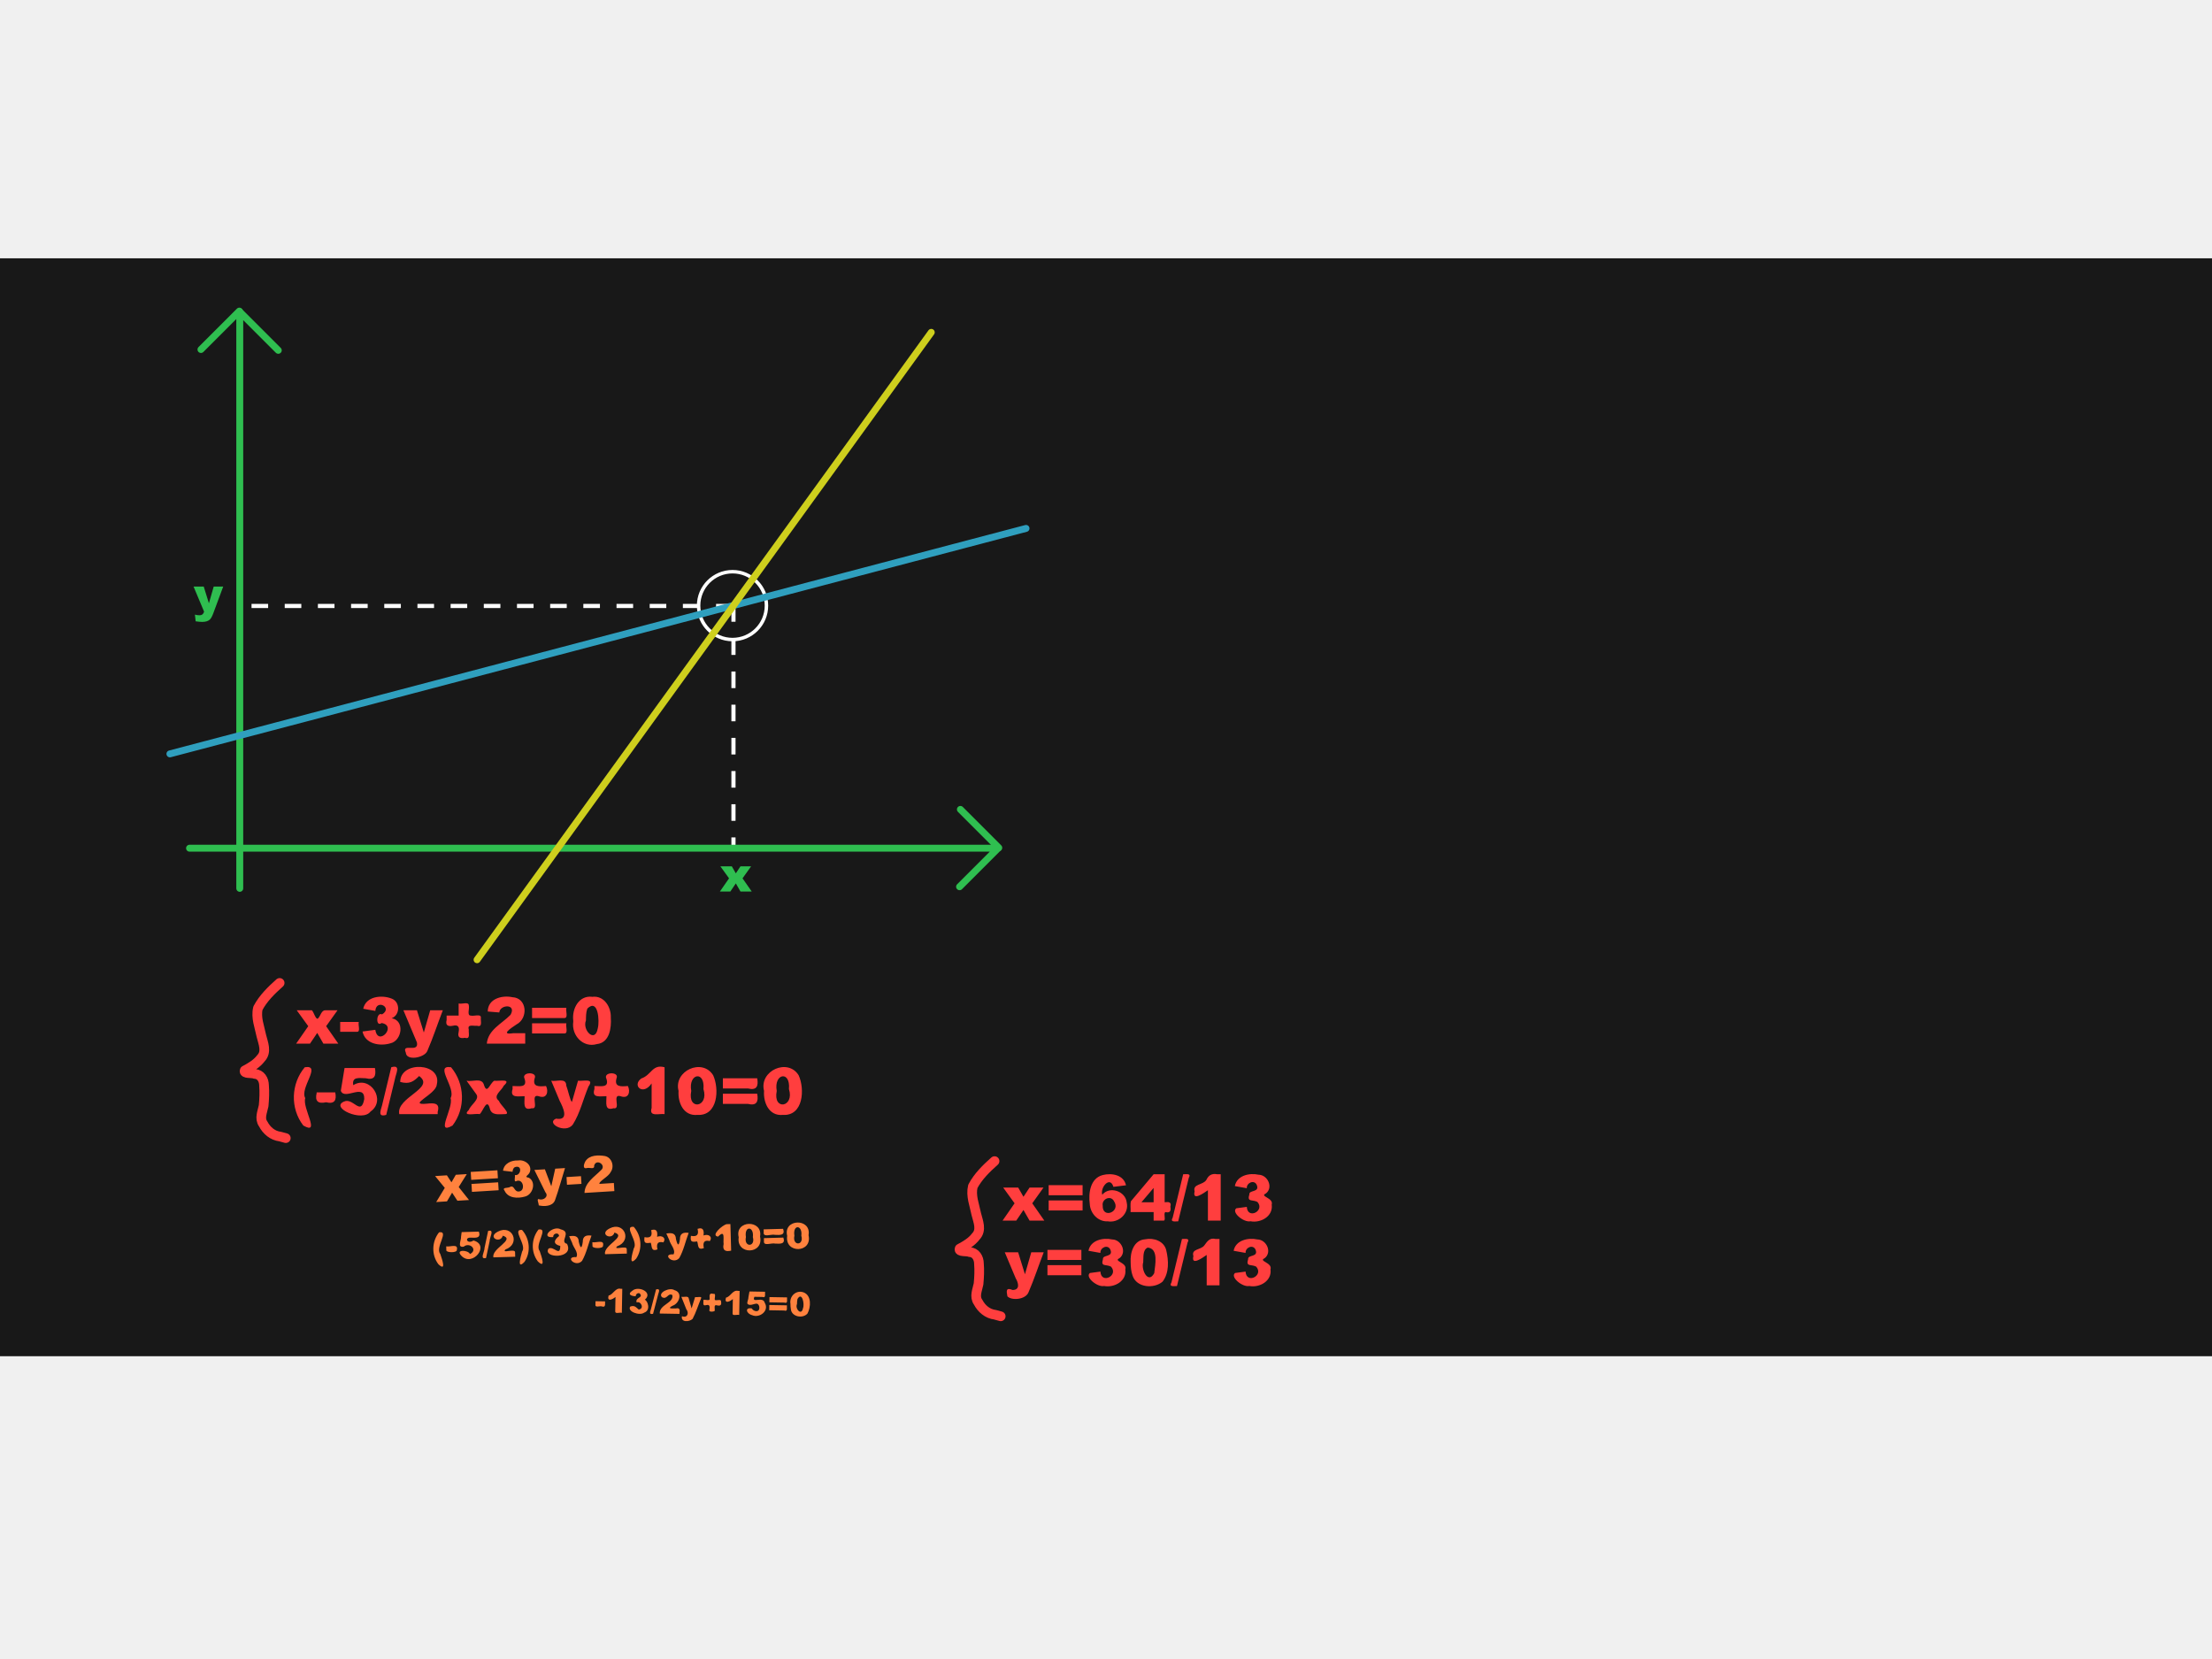
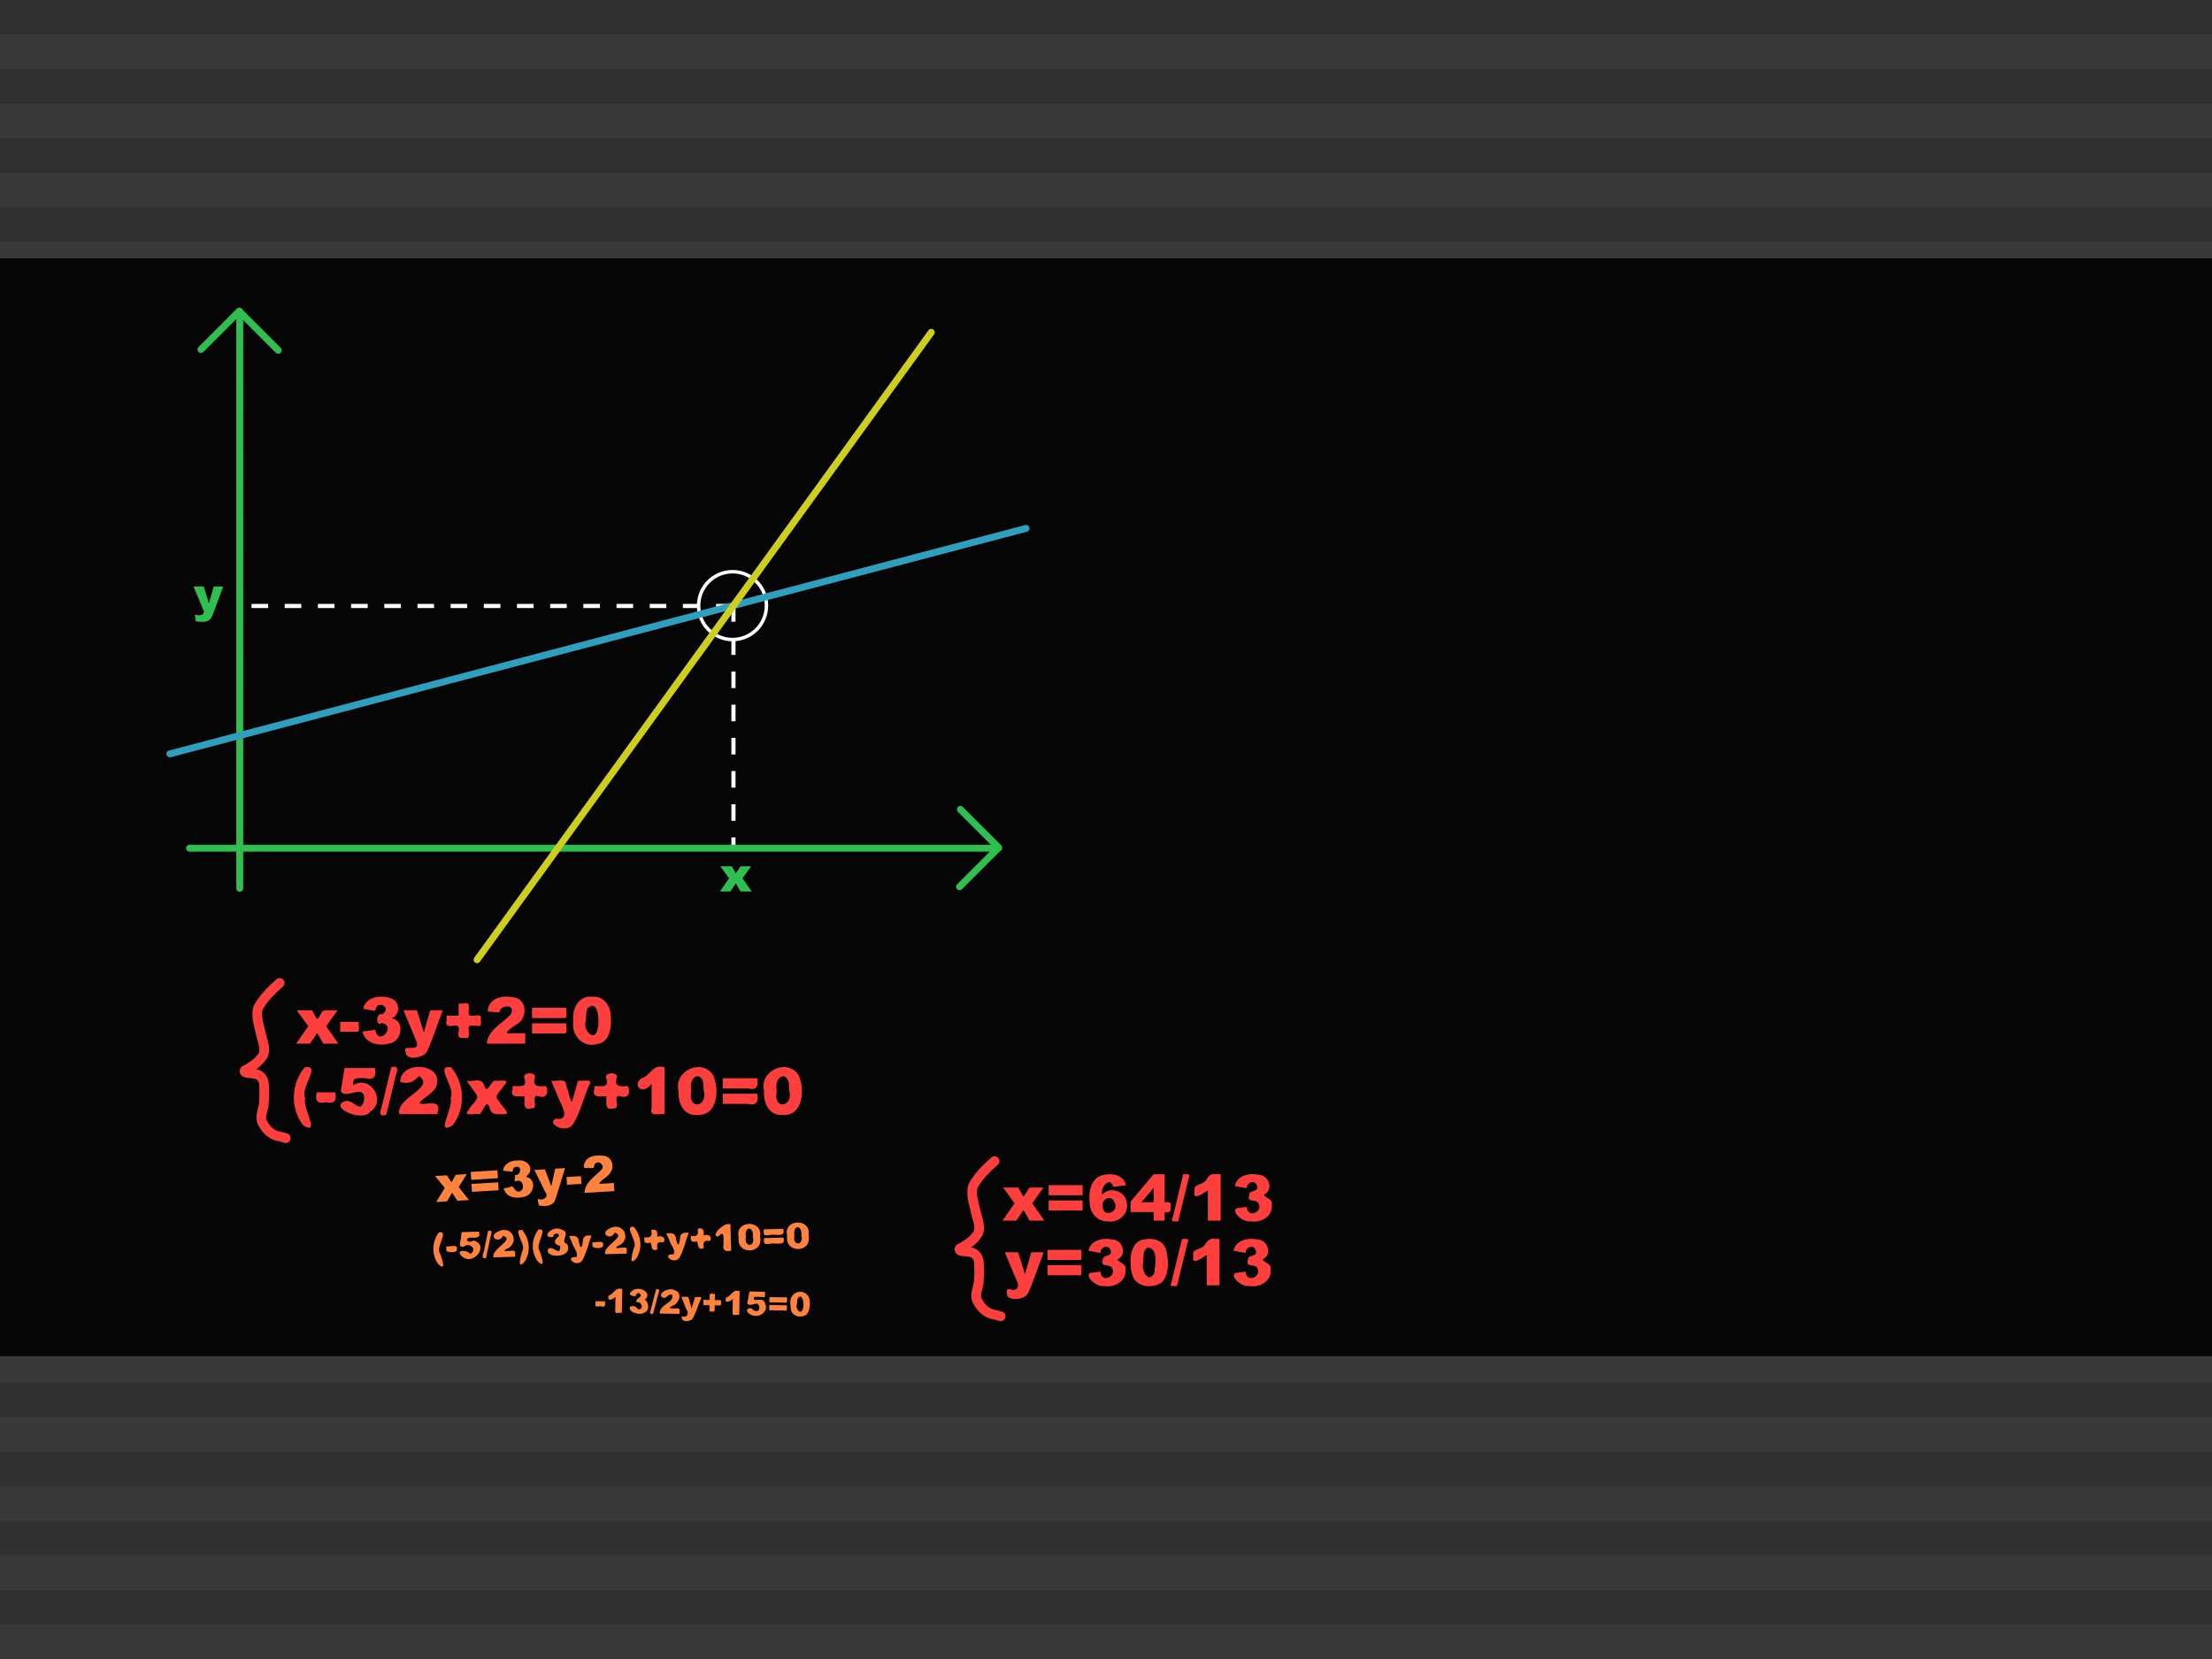
<svg xmlns="http://www.w3.org/2000/svg" version="1.0" width="100%" height="100%" viewBox="0 0 640 480" id="svg2">
  <defs id="defs4" />
+   <g style="opacity:0.8" id="splashbg">
+     <rect x="0" y="0" width="640" height="480" style="fill:black;fill-opacity:0.95;" />
+     <path d="M 0 0 L 0 10 L 640 10 L 640 0 L 0 0 z M 0 20 L 0 30 L 640 30 L 640 20 L 0 20 z M 0 40 L 0 50 L 640 50 L 640 40 L 0 40 z M 0 60 L 0 70 L 640 70 L 640 60 L 0 60 z M 0 80 L 0 90 L 640 90 L 640 80 L 0 80 z M 0 100 L 0 110 L 640 110 L 640 100 L 0 100 z M 0 120 L 0 130 L 640 130 L 640 120 L 0 120 z M 0 140 L 0 150 L 640 150 L 640 140 L 0 140 z M 0 160 L 0 170 L 640 170 L 640 160 L 0 160 z M 0 180 L 0 190 L 640 190 L 640 180 L 0 180 z M 0 200 L 0 210 L 640 210 L 640 200 L 0 200 z M 0 220 L 0 230 L 640 230 L 640 220 L 0 220 z M 0 240 L 0 250 L 640 250 L 640 240 L 0 240 z M 0 260 L 0 270 L 640 270 L 640 260 L 0 260 z M 0 280 L 0 290 L 640 290 L 640 280 L 0 280 z M 0 300 L 0 310 L 640 310 L 640 300 L 0 300 z M 0 320 L 0 330 L 640 330 L 640 320 L 0 320 z M 0 340 L 0 350 L 640 350 L 640 340 L 0 340 z M 0 360 L 0 370 L 640 370 L 640 360 L 0 360 z M 0 380 L 0 390 L 640 390 L 640 380 L 0 380 z M 0 400 L 0 410 L 640 410 L 640 400 L 0 400 z M 0 420 L 0 430 L 640 430 L 640 420 L 0 420 z M 0 440 L 0 450 L 640 450 L 640 440 L 0 440 z M 0 460 L 0 470 L 640 470 L 640 460 L 0 460 z " style="fill:black;" />
+   </g>
  <rect width="733.421" height="317.662" ry="15.38" x="-52.552" y="74.738" id="r2466" style="fill:#000000;fill-opacity:0.9;fill-rule:evenodd;stroke:none;marker:none;visibility:visible;display:inline;overflow:visible;enable-background:accumulate" />
  <path d="M 211.979,175.325 L 68.934,175.325" id="path3489" style="opacity:1;fill:none;fill-opacity:1;fill-rule:evenodd;stroke:#ffffff;stroke-width:1.2;stroke-linecap:butt;stroke-linejoin:miter;marker:none;marker-start:none;marker-mid:none;marker-end:none;stroke-miterlimit:4;stroke-dasharray:4.8, 4.8;stroke-dashoffset:0;stroke-opacity:1;visibility:visible;display:inline;overflow:visible;enable-background:accumulate" />
  <path d="M 69.369,257.029 L 69.369,90.214 L 80.517,101.362" id="path3473" style="opacity:1;fill:none;fill-opacity:1;fill-rule:evenodd;stroke:#2fbe50;stroke-width:2;stroke-linecap:round;stroke-linejoin:round;marker:none;marker-start:none;marker-mid:none;marker-end:none;stroke-miterlimit:4;stroke-dasharray:none;stroke-dashoffset:0;stroke-opacity:1;visibility:visible;display:inline;overflow:visible;enable-background:accumulate" />
  <path d="M 69.252,90.015 L 58.143,101.123" id="path3475" style="opacity:1;fill:none;fill-opacity:1;fill-rule:evenodd;stroke:#2fbe50;stroke-width:2;stroke-linecap:round;stroke-linejoin:miter;marker:none;marker-start:none;marker-mid:none;marker-end:none;stroke-miterlimit:4;stroke-dasharray:none;stroke-dashoffset:0;stroke-opacity:1;visibility:visible;display:inline;overflow:visible;enable-background:accumulate" />
  <path d="M 212.214,175.089 L 212.214,245.2" id="path3487" style="fill:none;fill-rule:evenodd;stroke:#ffffff;stroke-width:1.2;stroke-linecap:butt;stroke-linejoin:miter;stroke-miterlimit:4;stroke-dasharray:4.8, 4.8;stroke-dashoffset:0;stroke-opacity:1" />
  <path d="M 54.839,245.412 L 288.779,245.412 L 277.63,256.561" id="path3477" style="opacity:1;fill:none;fill-opacity:1;fill-rule:evenodd;stroke:#2fbe50;stroke-width:2;stroke-linecap:round;stroke-linejoin:round;marker:none;marker-start:none;marker-mid:none;marker-end:none;stroke-miterlimit:4;stroke-dasharray:none;stroke-dashoffset:0;stroke-opacity:1;visibility:visible;display:inline;overflow:visible;enable-background:accumulate" />
  <path d="M 288.978,245.295 L 277.869,234.187" id="path3479" style="opacity:1;fill:none;fill-opacity:1;fill-rule:evenodd;stroke:#2fbe50;stroke-width:2;stroke-linecap:round;stroke-linejoin:miter;marker:none;marker-start:none;marker-mid:none;marker-end:none;stroke-miterlimit:4;stroke-dasharray:none;stroke-dashoffset:0;stroke-opacity:1;visibility:visible;display:inline;overflow:visible;enable-background:accumulate" />
  <path d="M 221.76,175.226 A 9.815,9.815 0 1 1 202.129,175.226 A 9.815,9.815 0 1 1 221.76,175.226 z" id="path3485" style="opacity:1;fill:none;fill-opacity:1;fill-rule:evenodd;stroke:#ffffff;stroke-width:1;stroke-linecap:round;stroke-linejoin:miter;marker:none;marker-start:none;marker-mid:none;marker-end:none;stroke-miterlimit:4;stroke-dasharray:none;stroke-dashoffset:0;stroke-opacity:1;visibility:visible;display:inline;overflow:visible;enable-background:accumulate" />
  <path d="M 49.162,218.119 L 296.862,152.885" id="path3481" style="opacity:1;fill:none;fill-opacity:1;fill-rule:evenodd;stroke:#2f9fbe;stroke-width:2;stroke-linecap:round;stroke-linejoin:miter;marker:none;marker-start:none;marker-mid:none;marker-end:none;stroke-miterlimit:4;stroke-dasharray:none;stroke-dashoffset:0;stroke-opacity:1;visibility:visible;display:inline;overflow:visible;enable-background:accumulate" />
  <path d="M 138.031,277.68 L 269.445,96.16" id="path3483" style="opacity:1;fill:none;fill-opacity:1;fill-rule:evenodd;stroke:#cecf1d;stroke-width:2;stroke-linecap:round;stroke-linejoin:miter;marker:none;marker-start:none;marker-mid:none;marker-end:none;stroke-miterlimit:4;stroke-dasharray:none;stroke-dashoffset:0;stroke-opacity:1;visibility:visible;display:inline;overflow:visible;enable-background:accumulate" />
  <path d="M 208.429,250.66 L 211.739,250.66 L 212.897,252.688 L 214.241,250.66 L 217.318,250.66 L 214.837,254.128 L 217.496,257.938 L 214.241,257.938 L 212.897,255.594 L 211.314,257.938 L 208.292,257.938 L 210.938,254.128 L 208.429,250.66" id="text3491" style="font-size:14.035px;font-style:normal;font-variant:normal;font-weight:normal;font-stretch:normal;text-align:center;line-height:80%;writing-mode:lr-tb;text-anchor:middle;fill:#2fbe50;fill-opacity:1;stroke:none;stroke-width:1px;stroke-linecap:butt;stroke-linejoin:miter;stroke-opacity:1;font-family:Arial Black;-inkscape-font-specification:Arial Black" />
  <path d="M 55.997,169.703 L 58.943,169.703 L 60.444,174.548 L 61.835,169.703 L 64.583,169.703 L 61.698,177.481 C 61.369,178.368 61.034,178.966 60.691,179.277 C 60.207,179.715 59.469,179.935 58.477,179.935 C 58.075,179.935 57.454,179.88 56.613,179.77 L 56.394,177.824 C 56.796,177.952 57.244,178.016 57.737,178.016 C 58.066,178.016 58.331,177.94 58.532,177.79 C 58.738,177.639 58.911,177.369 59.053,176.981 L 55.997,169.703" id="text3495" style="font-size:14.035px;font-style:normal;font-variant:normal;font-weight:normal;font-stretch:normal;text-align:center;line-height:80%;writing-mode:lr-tb;text-anchor:middle;fill:#2fbe50;fill-opacity:1;stroke:none;stroke-width:1px;stroke-linecap:butt;stroke-linejoin:miter;stroke-opacity:1;font-family:Arial Black;-inkscape-font-specification:Arial Black" />
  <path d="M 85.859,292.309 C 87.323,292.309 88.787,292.309 90.251,292.309 C 90.838,292.931 91.373,295.109 91.993,294.691 C 92.748,293.979 92.971,292.275 94.127,292.309 C 95.303,292.309 96.478,292.309 97.654,292.309 C 96.556,293.843 95.459,295.376 94.362,296.91 C 95.538,298.596 96.714,300.281 97.89,301.966 C 96.45,301.966 95.011,301.966 93.571,301.966 C 92.977,300.93 92.382,299.893 91.788,298.856 C 91.088,299.893 90.388,300.93 89.688,301.966 C 88.351,301.966 87.014,301.966 85.677,301.966 C 86.847,300.281 88.017,298.596 89.188,296.91 C 88.078,295.376 86.969,293.843 85.859,292.309 z M 98.427,295.674 C 100.221,295.674 102.016,295.674 103.81,295.674 C 103.528,296.531 104.431,298.575 103.254,298.538 C 101.645,298.538 100.036,298.538 98.427,298.538 C 98.427,297.583 98.427,296.628 98.427,295.674 z M 108.593,292.491 C 107.426,292.282 106.259,292.072 105.092,291.863 C 105.86,288.221 110.502,287.765 113.386,288.955 C 115.832,289.934 115.764,293.687 113.322,294.619 C 117.207,295.232 116.31,301.159 112.923,301.871 C 109.915,302.779 105.614,302.06 104.892,298.447 C 106.126,298.283 107.36,298.12 108.593,297.956 C 109.365,302.958 115.021,296.738 110.403,295.992 C 108.638,297.34 108.811,292.651 110.542,293.493 C 113.765,291.534 108.852,288.914 108.593,292.491 z M 116.723,292.309 C 118.027,292.309 119.33,292.309 120.633,292.309 C 121.297,294.452 121.961,296.595 122.625,298.738 C 123.24,296.595 123.856,294.452 124.471,292.309 C 125.686,292.309 126.902,292.309 128.118,292.309 C 126.601,296.233 125.303,300.251 123.628,304.108 C 122.822,306.035 117.563,307.058 117.417,304.562 C 116.067,301.602 121.242,304.821 120.635,301.624 C 119.331,298.519 118.027,295.414 116.723,292.309 z M 129.218,293.837 C 130.379,293.837 131.54,293.837 132.701,293.837 C 132.701,292.67 132.701,291.503 132.701,290.336 C 133.592,290.609 135.636,289.729 135.638,290.892 C 135.911,291.786 135.033,293.831 136.194,293.837 C 137.089,294.109 139.133,293.232 139.139,294.393 C 139.001,295.422 139.711,297.3 138.026,296.783 C 136.997,296.921 135.121,296.212 135.638,297.896 C 135.502,298.921 136.206,300.786 134.525,300.266 C 133.084,300.543 132.316,300.145 132.701,298.597 C 132.982,297.154 132.574,296.402 131.032,296.783 C 129.589,297.064 128.837,296.656 129.218,295.114 C 129.218,294.688 129.218,294.262 129.218,293.837 z M 151.961,301.966 C 148.257,301.966 144.553,301.966 140.849,301.966 C 141.196,297.953 145.23,296.169 147.723,293.609 C 149.545,290.356 144.636,290.603 144.462,292.934 C 143.348,292.844 142.235,292.754 141.121,292.663 C 141.14,288.961 145.241,287.881 148.233,288.519 C 152.551,288.71 152.883,294.634 149.428,296.406 C 147.629,297.595 144.817,299.489 148.403,298.947 C 149.589,298.947 150.775,298.947 151.961,298.947 C 151.961,299.954 151.961,300.96 151.961,301.966 z M 153.944,291.59 C 157.254,291.59 160.564,291.59 163.874,291.59 C 163.602,292.489 164.477,294.535 163.317,294.546 C 160.193,294.546 157.068,294.546 153.944,294.546 C 153.944,293.561 153.944,292.576 153.944,291.59 z M 153.944,296.065 C 157.254,296.065 160.564,296.065 163.874,296.065 C 163.601,296.959 164.479,299.004 163.317,299.011 C 160.193,299.011 157.068,299.011 153.944,299.011 C 153.944,298.029 153.944,297.047 153.944,296.065 z M 165.856,295.246 C 165.452,291.871 167.489,287.902 171.394,288.408 C 174.794,287.994 176.841,291.375 176.727,294.399 C 176.934,297.384 176.38,301.695 172.684,302.089 C 168.672,303.246 165.297,299.545 165.86,295.628 L 165.856,295.246 z M 169.53,295.255 C 168.392,298.05 172.205,301.929 172.955,297.533 C 173.516,295.461 173.099,288.745 169.939,291.809 C 169.529,292.905 169.555,294.103 169.53,295.255 z" id="text3501" style="font-size:48px;font-style:normal;font-variant:normal;font-weight:normal;font-stretch:normal;text-align:center;line-height:80%;writing-mode:lr-tb;text-anchor:middle;fill:#ff3e3e;fill-opacity:1;stroke:none;stroke-width:1px;stroke-linecap:butt;stroke-linejoin:miter;stroke-opacity:1;font-family:Arial Black;-inkscape-font-specification:Arial Black" />
  <path d="M 88.177,308.789 C 93.21,307.971 86.623,314.822 88.322,317.719 C 87.364,320.495 92.916,328.616 87.752,325.65 C 83.933,320.687 84.157,313.567 88.177,308.789 z M 91.614,316.055 C 93.409,316.055 95.203,316.055 96.998,316.055 C 97.458,318.359 96.775,319.519 94.333,318.92 C 92.021,319.437 91.059,318.605 91.614,316.255 L 91.614,316.055 z M 99.689,309.017 C 102.62,309.017 105.552,309.017 108.483,309.017 C 108.908,311.315 108.319,312.599 105.819,311.972 C 104.042,311.967 101.762,311.373 102.208,313.973 C 107.101,310.921 111.883,318.384 107.212,321.599 C 104.828,324.797 95.41,320.464 99.506,318.732 C 102.152,317.402 104.435,323.12 105.391,317.983 C 105.49,313.253 99.688,318.493 98.612,315.598 C 98.971,313.404 99.33,311.21 99.689,309.017 z M 113.202,308.789 C 116.089,307.946 114.527,310.601 114.255,312.241 C 113.419,315.683 112.583,319.124 111.747,322.566 C 108.866,323.41 110.452,320.738 110.708,319.113 C 111.54,315.672 112.371,312.231 113.202,308.789 z M 126.634,322.348 C 122.93,322.348 119.225,322.348 115.521,322.348 C 114.539,317.471 126.113,314.851 121.269,311.326 C 119.667,312.939 118.481,313.766 115.794,313.045 C 115.803,306.808 128.01,307.424 126.363,313.863 C 126.092,316.693 117.611,319.873 123.514,319.329 C 125.582,319.09 127.395,319.106 126.634,321.697 C 126.634,321.914 126.634,322.131 126.634,322.348 z M 130.508,308.789 C 125.475,307.971 132.061,314.822 130.362,317.719 C 131.321,320.495 125.768,328.616 130.932,325.65 C 134.746,320.68 134.523,313.575 130.508,308.789 z M 134.991,312.69 C 136.628,313.073 139.253,311.753 139.97,313.719 C 140.908,316.922 141.695,313.446 142.998,312.69 C 144.51,312.867 148.142,311.952 145.752,314.135 C 145.122,315.591 142.455,317.035 144.34,318.506 C 144.716,319.671 147.989,322.346 146.134,322.348 C 144.301,322.345 142.155,322.883 141.672,320.55 C 140.847,317.723 139.782,321.441 138.819,322.348 C 137.554,322.052 133.501,323.215 135.653,321.132 C 136.204,319.614 138.89,318.075 137.799,316.572 C 136.863,315.278 135.927,313.984 134.991,312.69 z M 148.304,314.218 C 150.141,314.203 152.639,314.85 151.787,312.146 C 150.713,310.081 155.504,310.028 154.724,311.901 C 153.929,314.554 155.956,314.385 157.98,314.218 C 158.764,315.714 158.31,318.089 155.857,317.164 C 153.24,316.382 156.119,321.096 153.836,320.647 C 151.151,321.489 151.812,318.984 151.787,317.164 C 149.95,317.149 147.451,317.797 148.304,315.092 C 148.304,314.801 148.304,314.51 148.304,314.218 z M 159.489,312.69 C 161.035,313.031 163.825,311.683 163.837,314.104 C 164.381,315.485 164.94,318.403 165.473,318.835 C 166.061,316.787 166.649,314.739 167.237,312.69 C 168.778,312.876 172.045,311.86 170.266,314.356 C 168.724,318.02 167.851,322.033 165.718,325.394 C 163.563,328.162 157.846,324.958 160.862,323.657 C 164.8,324.335 162.92,320.411 161.94,318.527 C 161.123,316.581 160.306,314.636 159.489,312.69 z M 171.984,314.218 C 173.821,314.203 176.319,314.85 175.467,312.146 C 174.392,310.081 179.184,310.028 178.404,311.901 C 177.609,314.554 179.636,314.385 181.66,314.218 C 182.444,315.714 181.99,318.089 179.537,317.164 C 176.92,316.382 179.799,321.096 177.516,320.647 C 174.831,321.489 175.491,318.984 175.467,317.164 C 173.63,317.149 171.131,317.797 171.984,315.092 C 171.984,314.801 171.984,314.51 171.984,314.218 z M 192.281,308.789 C 192.281,313.309 192.281,317.828 192.281,322.348 C 190.651,322.137 187.699,323.248 188.534,320.572 C 188.534,318.202 188.534,315.833 188.534,313.463 C 186.043,317.169 182.767,314.07 185.535,312.043 C 188.546,311.026 188.709,307.823 192.281,308.789 z M 196.328,315.628 C 194.831,309.806 203.201,306.041 206.34,311.108 C 208.171,315.129 207.708,322.938 201.766,322.575 C 197.755,322.96 196.082,319.018 196.328,315.628 z M 200.002,315.637 C 198.818,321.453 205.195,320.396 203.532,315.1 C 204.031,309.644 199.083,310.548 200.002,315.637 z M 209.15,311.972 C 212.46,311.972 215.77,311.972 219.08,311.972 C 219.505,314.27 218.916,315.554 216.416,314.927 C 213.994,314.927 211.572,314.927 209.15,314.927 C 209.15,313.942 209.15,312.957 209.15,311.972 z M 209.15,316.446 C 212.46,316.446 215.77,316.446 219.08,316.446 C 219.509,318.745 218.91,320.016 216.416,319.392 C 213.994,319.392 211.572,319.392 209.15,319.392 C 209.15,318.41 209.15,317.428 209.15,316.446 z M 221.062,315.628 C 219.566,309.806 227.936,306.041 231.075,311.108 C 232.906,315.129 232.443,322.938 226.5,322.575 C 222.49,322.96 220.817,319.018 221.062,315.628 M 224.736,315.637 C 223.553,321.453 229.93,320.396 228.267,315.1 C 228.766,309.644 223.818,310.548 224.736,315.637" id="text3505" style="font-size:48px;font-style:normal;font-variant:normal;font-weight:normal;font-stretch:normal;text-align:center;line-height:80%;writing-mode:lr-tb;text-anchor:middle;fill:#ff3e3e;fill-opacity:1;stroke:none;stroke-width:1px;stroke-linecap:butt;stroke-linejoin:miter;stroke-opacity:1;font-family:Arial Black;-inkscape-font-specification:Arial Black" />
  <path d="M 80.911,284.391 C 78.513,286.525 76.134,288.84 74.628,291.701 C 73.974,294.408 75.103,297.114 75.629,299.742 C 76.147,301.84 77.277,304.328 75.502,306.175 C 74.294,307.773 72.541,308.796 70.807,309.718 C 70.367,310.77 72.963,310.337 73.68,310.714 C 75.446,310.791 76.382,312.408 76.393,314.016 C 76.556,315.978 76.465,317.966 76.28,319.92 C 75.948,321.623 74.991,323.584 76.146,325.184 C 77.145,327.104 78.871,328.575 81.062,328.844 C 81.602,329.003 82.144,329.152 82.689,329.292" id="path3513" style="opacity:1;fill:none;fill-opacity:1;fill-rule:evenodd;stroke:#ff3e3e;stroke-width:2.8;stroke-linecap:round;stroke-linejoin:round;marker:none;marker-start:none;marker-mid:none;marker-end:none;stroke-miterlimit:4;stroke-dasharray:none;stroke-dashoffset:0;stroke-opacity:1;visibility:visible;display:inline;overflow:visible;enable-background:accumulate" />
  <path d="M 125.884,340.268 C 127.022,340.198 128.161,340.128 129.3,340.058 C 129.741,340.731 130.182,341.405 130.623,342.078 C 131.043,341.352 131.462,340.626 131.881,339.9 C 132.94,339.835 133.998,339.77 135.057,339.705 C 134.277,340.95 133.496,342.195 132.716,343.441 C 133.711,344.695 134.707,345.95 135.702,347.205 C 134.582,347.273 133.462,347.342 132.342,347.411 C 131.831,346.633 131.319,345.855 130.808,345.077 C 130.312,345.917 129.817,346.756 129.322,347.596 C 128.283,347.66 127.243,347.724 126.203,347.788 C 127.033,346.421 127.862,345.054 128.692,343.688 C 127.756,342.548 126.82,341.408 125.884,340.268 z M 136.197,339.074 C 138.771,338.916 141.346,338.758 143.92,338.6 C 143.967,339.366 144.014,340.132 144.061,340.898 C 141.487,341.056 138.912,341.214 136.338,341.372 C 136.291,340.606 136.244,339.84 136.197,339.074 z M 136.41,342.554 C 138.985,342.396 141.559,342.238 144.134,342.08 C 144.18,342.843 144.227,343.607 144.274,344.371 C 141.7,344.529 139.125,344.687 136.551,344.845 C 136.504,344.081 136.457,343.317 136.41,342.554 z M 148.299,339.034 C 147.381,338.927 146.463,338.82 145.546,338.713 C 145.804,336.621 148.008,335.639 149.91,335.759 C 151.803,335.43 154.089,337.105 153.273,339.15 C 152.956,340.085 151.402,340.517 153.019,340.753 C 155.253,342.04 154.167,345.695 151.852,346.216 C 149.826,346.801 147.005,346.725 145.992,344.509 C 145.17,343.509 146.777,343.766 147.382,343.515 C 148.822,342.68 148.609,344.518 149.825,344.734 C 152.236,344.969 151.495,340.615 149.227,341.806 C 148.647,341.872 149.102,340.522 148.971,339.975 C 150.692,340.334 151.29,336.95 149.016,337.676 C 148.483,337.898 148.337,338.517 148.299,339.034 M 154.613,338.504 C 155.627,338.442 156.64,338.38 157.654,338.318 C 158.273,339.953 158.891,341.588 159.51,343.223 C 159.886,341.527 160.263,339.831 160.639,338.134 C 161.584,338.076 162.53,338.018 163.475,337.96 C 162.484,341.086 161.663,344.271 160.546,347.352 C 159.799,349.12 157.316,349.095 155.869,348.75 C 155.918,348.195 155.206,346.856 155.863,346.927 C 157.161,347.495 158.899,346.185 157.802,344.96 C 156.739,342.808 155.676,340.656 154.613,338.504 z M 163.911,340.56 C 165.307,340.475 166.703,340.389 168.098,340.303 C 168.144,341.046 168.19,341.789 168.235,342.531 C 166.84,342.617 165.444,342.703 164.048,342.788 C 164.003,342.046 163.957,341.303 163.911,340.56 z M 177.756,344.623 C 174.875,344.8 171.994,344.977 169.113,345.154 C 169.202,342.165 171.974,340.513 173.844,338.613 C 175.627,337.188 172.58,335.093 171.912,337.207 C 172.077,338.442 170.707,337.792 169.965,337.926 C 168.463,338.357 168.886,336.872 169.387,335.972 C 170.563,334.137 173.105,334.168 175.016,334.473 C 177.066,334.888 177.878,337.571 176.637,339.175 C 176.075,340.438 173.215,341.792 173.434,342.532 C 174.826,342.446 176.219,342.361 177.612,342.275 C 177.66,343.058 177.708,343.841 177.756,344.623 z" id="text3517" style="font-size:17.183px;font-style:normal;font-variant:normal;font-weight:normal;font-stretch:normal;text-align:center;line-height:80%;writing-mode:lr-tb;text-anchor:middle;opacity:1;fill:#ff823e;fill-opacity:1;fill-rule:nonzero;stroke:none;stroke-width:1px;stroke-linecap:butt;stroke-linejoin:miter;marker:none;marker-start:none;marker-mid:none;marker-end:none;stroke-miterlimit:4;stroke-dasharray:none;stroke-dashoffset:0;stroke-opacity:1;visibility:visible;display:inline;overflow:visible;enable-background:accumulate;font-family:Arial Black;-inkscape-font-specification:Arial Black" />
  <path d="M 172.297,376.484 C 173.218,376.5 174.138,376.516 175.059,376.533 C 175.04,377.31 175.293,378.369 174.156,377.987 C 173.604,377.779 172.21,378.383 172.277,377.578 C 172.284,377.213 172.29,376.848 172.297,376.484 z M 180.044,372.892 C 180.003,375.211 179.962,377.531 179.92,379.85 C 179.35,379.647 177.959,380.237 178.004,379.44 C 178.029,378.045 178.054,376.651 178.079,375.256 C 177.052,376.105 175.586,376.641 176.089,374.837 C 177.428,374.589 178.045,372.499 179.599,372.884 C 179.748,372.887 179.896,372.889 180.044,372.892 z M 183.927,375.057 C 182.703,374.986 181.319,374.553 183.018,373.402 C 184.767,371.939 189.056,373.922 186.566,376.056 C 187.413,376.332 188.359,379.114 186.382,379.788 C 185.008,380.796 181.413,379.429 182.347,378.037 C 183.631,377.569 183.983,378.225 184.806,378.896 C 186.579,378.639 185.36,376.285 184.217,376.847 C 183.647,375.325 186.353,375.546 185.065,374.209 C 184.482,373.968 183.93,374.468 183.927,375.057 L 183.927,375.057 z M 189.826,373.066 C 191.034,372.758 190.727,373.598 190.447,374.417 C 189.949,376.319 189.451,378.221 188.953,380.123 C 187.745,380.434 188.067,379.584 188.339,378.772 C 188.835,376.87 189.33,374.968 189.826,373.066 z M 196.594,380.147 C 194.693,380.113 192.792,380.079 190.891,380.046 C 190.72,377.418 195.083,377.019 194.516,374.677 C 193.173,373.998 193.066,376.13 191.521,375.314 C 190.256,374.005 193.76,372.343 195.164,373.29 C 197.601,373.957 196.555,377.137 194.627,377.775 C 192.801,378.718 194.533,378.571 195.533,378.578 C 196.6,378.316 196.778,378.911 196.599,379.851 C 196.598,379.95 196.596,380.048 196.594,380.147 z M 197.135,375.199 C 197.767,375.37 198.881,374.91 199.212,375.476 C 199.509,376.501 199.807,377.527 200.105,378.553 C 200.44,377.459 200.776,376.364 201.111,375.27 C 201.648,375.454 203.315,374.882 202.8,375.77 C 201.984,377.701 201.383,379.737 200.393,381.583 C 199.46,382.511 196.895,382.649 197.315,380.815 C 198.822,381.449 199.478,379.94 198.571,378.796 C 198.092,377.597 197.614,376.398 197.135,375.199 z M 203.533,376.098 C 204.11,375.918 205.514,376.597 205.329,375.628 C 205.236,374.752 205.275,374.012 206.355,374.351 C 207.331,374.149 206.648,375.548 206.828,376.114 C 207.275,376.408 208.712,375.748 208.618,376.564 C 208.825,377.548 208.451,377.929 207.47,377.68 C 206.379,377.33 206.915,378.666 206.772,379.297 C 206.593,379.49 204.927,379.768 205.27,378.928 C 205.398,378.055 205.378,377.325 204.291,377.624 C 203.154,377.972 203.582,376.808 203.533,376.106 L 203.533,376.098 z M 213.999,373.498 C 213.957,375.817 213.916,378.136 213.874,380.455 C 213.304,380.253 211.913,380.842 211.958,380.045 C 211.983,378.651 212.008,377.256 212.033,375.862 C 211.006,376.711 209.54,377.247 210.043,375.442 C 211.383,375.195 211.999,373.105 213.553,373.49 C 213.702,373.492 213.85,373.495 213.999,373.498 z M 216.843,373.665 C 218.347,373.692 219.851,373.719 221.356,373.745 C 221.263,374.419 221.693,375.636 220.577,375.249 C 219.809,375.235 219.04,375.221 218.272,375.208 C 217.364,377.293 220.742,374.903 221.266,376.941 C 222.654,379.244 219.777,381.482 217.589,380.512 C 215.826,380.021 215.485,378.174 217.526,378.57 C 217.988,379.511 219.96,379.919 219.676,378.033 C 219.187,376.17 217.637,378.098 216.43,377.373 C 215.867,377.124 216.596,375.963 216.535,375.359 C 216.637,374.794 216.74,374.23 216.843,373.665 z M 222.626,375.285 C 224.325,375.315 226.023,375.346 227.722,375.376 C 227.629,376.05 228.059,377.266 226.943,376.879 C 225.495,376.854 224.047,376.828 222.599,376.802 C 222.608,376.296 222.617,375.791 222.626,375.285 z M 222.585,377.581 C 224.284,377.611 225.982,377.642 227.681,377.672 C 227.589,378.345 228.018,379.558 226.902,379.171 C 225.454,379.145 224.006,379.119 222.558,379.093 C 222.567,378.589 222.576,378.085 222.585,377.581 z M 228.706,377.27 C 228.311,375.057 230.34,373.14 232.505,373.925 C 234.851,374.814 234.631,378.223 233.618,380.061 C 232.257,381.606 228.99,381.002 228.815,378.724 C 228.726,378.245 228.697,377.757 228.706,377.27 M 230.591,377.309 C 229.952,378.734 231.932,380.783 232.328,378.509 C 232.846,377.39 232.083,373.582 230.735,375.831 C 230.622,376.315 230.603,376.814 230.591,377.308" id="text3523" style="font-size:7.804px;font-style:normal;font-variant:normal;font-weight:normal;font-stretch:normal;text-align:center;line-height:80%;writing-mode:lr-tb;text-anchor:middle;opacity:1;fill:#ff823e;fill-opacity:1;fill-rule:nonzero;stroke:none;stroke-width:1px;stroke-linecap:butt;stroke-linejoin:miter;marker:none;marker-start:none;marker-mid:none;marker-end:none;stroke-miterlimit:4;stroke-dasharray:none;stroke-dashoffset:0;stroke-opacity:1;visibility:visible;display:inline;overflow:visible;enable-background:accumulate;font-family:Arial Black;-inkscape-font-specification:Arial Black" />
  <path d="M 290.716,362.33 C 292.004,362.33 293.293,362.33 294.581,362.33 C 295.238,364.449 295.894,366.568 296.55,368.686 C 297.158,366.568 297.767,364.449 298.375,362.33 C 299.577,362.33 300.778,362.33 301.98,362.33 C 300.481,366.21 299.197,370.182 297.541,373.995 C 296.582,376.081 292.648,376.326 291.472,375.067 C 291.19,373.572 290.966,372.398 292.999,373.235 C 295.254,373.192 294.615,371.076 293.871,369.843 C 292.819,367.339 291.767,364.834 290.716,362.33 z M 303.059,361.62 C 306.331,361.62 309.604,361.62 312.876,361.62 C 312.876,362.594 312.876,363.568 312.876,364.542 C 309.604,364.542 306.331,364.542 303.059,364.542 C 303.059,363.568 303.059,362.594 303.059,361.62 z M 303.059,366.043 C 306.331,366.043 309.604,366.043 312.876,366.043 C 312.876,367.014 312.876,367.985 312.876,368.956 C 309.604,368.956 306.331,368.956 303.059,368.956 C 303.059,367.985 303.059,367.014 303.059,366.043 z M 318.387,362.51 C 317.233,362.303 316.079,362.097 314.926,361.89 C 315.52,358.801 319.144,358.028 321.793,358.609 C 324.45,358.647 326.142,362.314 323.886,364.05 C 321.97,364.89 326.203,365.303 325.592,367.255 C 326.049,370.641 322.415,372.644 319.45,372.076 C 317.499,372.496 313.823,369.476 315.353,368.316 C 316.364,368.181 317.376,368.047 318.387,367.913 C 318.576,371.646 323.756,369.077 321.452,366.475 C 319.929,365.707 318.409,366.617 319.125,364.3 C 318.963,362.949 322.234,363.825 321.246,361.528 C 320.501,359.947 318.265,360.963 318.387,362.51 M 327.134,365.234 C 326.952,362.445 327.992,358.8 331.313,358.567 C 333.771,358.05 336.807,359.061 337.433,361.74 C 338.137,364.71 338.322,368.295 336.36,370.829 C 333.871,372.947 328.917,372.587 327.716,369.156 C 327.261,367.904 327.141,366.557 327.134,365.234 M 330.766,365.243 C 330.079,367.263 332.174,371.68 333.957,368.37 C 334.195,366.071 335.307,361.22 332.061,360.968 C 330.518,361.661 330.901,363.883 330.766,365.243 L 330.766,365.243 z M 341.977,358.474 C 342.953,358.485 344.381,358.142 343.586,359.546 C 342.57,363.728 341.554,367.911 340.538,372.093 C 339.562,372.086 338.153,372.42 338.945,371.021 C 339.956,366.838 340.966,362.656 341.977,358.474 z M 352.837,358.474 C 352.837,362.942 352.837,367.41 352.837,371.878 C 351.602,371.878 350.367,371.878 349.133,371.878 C 349.133,368.95 349.133,366.022 349.133,363.094 C 347.939,363.902 344.578,366.361 345.285,363.433 C 344.612,361.278 347.445,361.682 348.44,360.342 C 349.342,359.106 350.015,358.046 351.699,358.474 C 352.078,358.474 352.457,358.474 352.837,358.474 z M 360.388,362.51 C 359.234,362.303 358.081,362.097 356.927,361.89 C 357.521,358.801 361.145,358.028 363.794,358.609 C 366.452,358.647 368.143,362.314 365.888,364.05 C 363.971,364.89 368.204,365.303 367.593,367.255 C 368.051,370.641 364.417,372.644 361.451,372.076 C 359.5,372.496 355.824,369.476 357.354,368.316 C 358.366,368.181 359.377,368.047 360.388,367.913 C 360.577,371.646 365.757,369.077 363.454,366.475 C 361.93,365.707 360.41,366.617 361.127,364.3 C 360.964,362.949 364.235,363.825 363.247,361.528 C 362.502,359.947 360.266,360.963 360.388,362.51" id="text3529" style="font-size:24.605px;font-style:normal;font-variant:normal;font-weight:normal;font-stretch:normal;text-align:center;line-height:80%;writing-mode:lr-tb;text-anchor:middle;opacity:1;fill:#ff3e3e;fill-opacity:1;fill-rule:nonzero;stroke:none;stroke-width:1px;stroke-linecap:butt;stroke-linejoin:miter;marker:none;marker-start:none;marker-mid:none;marker-end:none;stroke-miterlimit:4;stroke-dasharray:none;stroke-dashoffset:0;stroke-opacity:1;visibility:visible;display:inline;overflow:visible;enable-background:accumulate;font-family:Arial Black;-inkscape-font-specification:Arial Black" />
  <path d="M 290.258,343.606 C 291.706,343.606 293.153,343.606 294.601,343.606 C 295.107,344.493 295.613,345.38 296.12,346.267 C 296.707,345.38 297.295,344.493 297.882,343.606 C 299.227,343.606 300.573,343.606 301.918,343.606 C 300.834,345.122 299.749,346.638 298.664,348.155 C 299.827,349.821 300.99,351.487 302.152,353.153 C 300.729,353.153 299.305,353.153 297.882,353.153 C 297.295,352.128 296.707,351.103 296.12,350.079 C 295.428,351.103 294.735,352.128 294.043,353.153 C 292.722,353.153 291.4,353.153 290.079,353.153 C 291.235,351.487 292.392,349.821 293.549,348.155 C 292.452,346.638 291.355,345.122 290.258,343.606 z M 303.411,342.896 C 306.683,342.896 309.956,342.896 313.228,342.896 C 313.228,343.869 313.228,344.843 313.228,345.817 C 309.956,345.817 306.683,345.817 303.411,345.817 C 303.411,344.843 303.411,343.869 303.411,342.896 z M 303.411,347.319 C 306.683,347.319 309.956,347.319 313.228,347.319 C 313.228,348.29 313.228,349.26 313.228,350.231 C 309.956,350.231 306.683,350.231 303.411,350.231 C 303.411,349.26 303.411,348.29 303.411,347.319 z M 325.787,342.941 C 324.573,343.09 323.36,343.24 322.146,343.39 C 321.167,340.136 318.259,343.565 318.919,345.664 C 321.052,343.091 325.641,344.615 325.989,347.887 C 326.76,351.102 323.647,353.914 320.522,353.367 C 317.69,353.537 315.427,351.056 315.306,348.329 C 314.882,345.219 315.437,340.915 319.037,339.983 C 321.611,339.315 325.115,339.888 325.787,342.941 M 319.044,348.811 C 318.891,352.746 324.38,350.643 322.312,347.536 C 321.371,345.701 318.725,346.92 319.044,348.811 z M 333.779,350.69 C 331.556,350.69 329.332,350.69 327.108,350.69 C 327.183,349.661 326.963,348.524 327.21,347.557 C 329.4,344.955 331.589,342.352 333.779,339.749 C 334.843,339.749 335.907,339.749 336.971,339.749 C 336.971,342.449 336.971,345.149 336.971,347.849 C 338.075,347.718 339.03,347.736 338.625,349.114 C 338.853,350.342 338.535,351.024 337.201,350.69 C 336.558,350.997 337.337,352.727 336.812,353.153 C 335.801,353.153 334.79,353.153 333.779,353.153 C 333.779,352.332 333.779,351.511 333.779,350.69 z M 333.779,347.849 C 333.779,346.468 333.779,345.086 333.779,343.705 C 332.604,345.086 331.43,346.468 330.255,347.849 C 331.43,347.849 332.604,347.849 333.779,347.849 z M 342.329,339.749 C 343.308,339.759 344.734,339.418 343.937,340.825 C 342.922,345.006 341.906,349.188 340.89,353.369 C 339.911,353.363 338.504,353.695 339.298,352.293 C 340.308,348.112 341.318,343.93 342.329,339.749 z M 353.189,339.749 C 353.189,344.217 353.189,348.685 353.189,353.153 C 351.954,353.153 350.719,353.153 349.485,353.153 C 349.485,350.225 349.485,347.298 349.485,344.37 C 348.288,345.181 344.928,347.636 345.637,344.703 C 345.013,342.482 348.073,342.924 349.029,341.388 C 349.715,339.962 350.672,339.472 352.215,339.749 C 352.539,339.749 352.864,339.749 353.189,339.749 z M 360.74,343.786 C 359.586,343.579 358.433,343.372 357.279,343.165 C 357.873,340.077 361.497,339.303 364.146,339.884 C 366.804,339.923 368.495,343.59 366.24,345.325 C 364.323,346.165 368.556,346.579 367.945,348.531 C 368.403,351.916 364.769,353.92 361.803,353.352 C 359.852,353.772 356.172,350.748 357.708,349.591 C 358.719,349.457 359.73,349.323 360.74,349.189 C 360.929,352.922 366.109,350.352 363.806,347.75 C 362.277,346.986 360.763,347.889 361.479,345.57 C 361.321,344.224 364.589,345.099 363.599,342.803 C 362.854,341.222 360.618,342.239 360.74,343.786" id="text3533" style="font-size:24.605px;font-style:normal;font-variant:normal;font-weight:normal;font-stretch:normal;text-align:center;line-height:80%;writing-mode:lr-tb;text-anchor:middle;opacity:1;fill:#ff3e3e;fill-opacity:1;fill-rule:nonzero;stroke:none;stroke-width:1px;stroke-linecap:butt;stroke-linejoin:miter;marker:none;marker-start:none;marker-mid:none;marker-end:none;stroke-miterlimit:4;stroke-dasharray:none;stroke-dashoffset:0;stroke-opacity:1;visibility:visible;display:inline;overflow:visible;enable-background:accumulate;font-family:Arial Black;-inkscape-font-specification:Arial Black" />
  <path d="M 127.038,356.541 C 130.109,356.061 125.824,360.922 127.374,362.787 C 127.909,364.332 129.228,368.058 126.836,365.774 C 124.779,363.067 124.939,359.178 127.038,356.541 z M 129.104,360.606 C 130.222,360.846 132.627,359.723 132.188,361.61 C 132.294,362.543 129.232,362.445 129.138,361.795 C 129.127,361.398 129.115,361.002 129.104,360.606 z M 133.571,356.485 C 135.233,356.438 136.896,356.391 138.558,356.344 C 139.208,358.281 137.674,358.153 136.206,358.088 C 134.25,357.995 135.193,360.125 136.983,358.914 C 141.935,360.241 136.66,366.723 133.479,363.319 C 131.634,361.415 135.483,361.621 135.975,362.833 C 138.384,361.629 135.866,359.27 134.167,360.7 C 132.198,361.051 133.486,358.869 133.4,357.757 C 133.457,357.333 133.514,356.909 133.571,356.485 z M 141.231,356.14 C 143.191,355.614 141.62,358.029 141.667,359.097 C 141.32,360.723 140.973,362.35 140.627,363.976 C 138.677,364.497 140.25,362.079 140.197,361.018 C 140.542,359.392 140.886,357.766 141.231,356.14 z M 149.065,363.614 C 146.965,363.673 144.864,363.733 142.763,363.792 C 142.129,361.224 149.2,358.679 145.482,357.523 C 144.772,359.949 140.817,357.96 144.09,356.327 C 148.281,354.173 150.734,359.909 146.224,361.521 C 145.025,362.803 149.08,361.094 149.029,362.338 C 149.041,362.763 149.053,363.188 149.065,363.614 z M 151.045,355.862 C 147.953,355.557 152.505,360.168 151.063,362.118 C 150.615,363.69 149.51,367.485 151.769,365.069 C 153.666,362.246 153.288,358.382 151.045,355.862 z M 155.816,355.728 C 158.886,355.248 154.601,360.109 156.151,361.974 C 156.687,363.519 158.005,367.245 155.613,364.961 C 153.556,362.254 153.716,358.365 155.816,355.728 z M 160.069,357.925 C 156.097,358.285 159.983,354.385 162.241,355.684 C 165.607,356.467 161.697,359.301 164.062,359.887 C 166.267,364.344 156.89,364.101 158.711,361.258 C 160.253,360.396 162.084,363.796 162.106,360.492 C 159.952,359.961 160.225,358.821 161.753,357.624 C 161.704,356.416 159.911,356.834 160.069,357.925 z M 164.676,357.691 C 166.134,357.458 167.404,357.492 167.457,359.281 C 167.918,361.234 168.312,361.468 168.615,359.341 C 168.586,357.64 169.623,357.275 171.138,357.509 C 170.204,359.925 169.692,362.545 168.413,364.796 C 166.549,366.873 163.213,363.456 166.756,363.723 C 167.482,362.392 165.847,360.921 165.509,359.527 C 165.231,358.915 164.954,358.303 164.676,357.691 z M 171.393,359.411 C 172.511,359.651 174.917,358.528 174.477,360.416 C 174.584,361.348 171.522,361.25 171.427,360.6 C 171.416,360.203 171.405,359.807 171.393,359.411 z M 181.37,362.701 C 179.27,362.76 177.169,362.82 175.068,362.879 C 174.434,360.311 181.505,357.766 177.787,356.61 C 177.077,359.036 173.122,357.047 176.395,355.414 C 180.585,353.26 183.039,358.996 178.529,360.608 C 177.33,361.89 181.385,360.181 181.334,361.425 C 181.346,361.85 181.358,362.276 181.37,362.701 z M 183.35,354.95 C 180.258,354.644 184.81,359.255 183.367,361.205 C 182.92,362.777 181.814,366.572 184.073,364.157 C 185.971,361.333 185.593,357.469 183.35,354.95 z M 186.475,357.943 C 188.191,358.287 188.844,357.626 188.394,355.924 C 190.009,355.368 190.328,356.385 190.116,357.84 C 191.597,357.287 192.826,358.236 191.93,359.461 C 190.215,359.054 189.884,359.956 190.219,361.486 C 188.249,362.245 188.68,360.465 188.279,359.564 C 186.652,359.803 186.247,359.674 186.475,357.943 z M 192.793,356.897 C 194.251,356.663 195.522,356.698 195.574,358.486 C 196.035,360.439 196.429,360.673 196.732,358.546 C 196.703,356.846 197.74,356.481 199.255,356.714 C 198.321,359.13 197.81,361.751 196.53,364.002 C 194.666,366.079 191.33,362.661 194.874,362.928 C 195.599,361.597 193.964,360.126 193.626,358.732 C 193.348,358.12 193.071,357.509 192.793,356.897 z M 199.904,357.563 C 201.62,357.907 202.273,357.247 201.824,355.544 C 203.439,354.989 203.757,356.005 203.545,357.46 C 205.026,356.908 206.256,357.857 205.36,359.081 C 203.644,358.674 203.314,359.576 203.648,361.106 C 201.679,361.865 202.109,360.085 201.708,359.184 C 200.081,359.424 199.676,359.295 199.904,357.563 z M 211.328,354.159 C 211.4,356.722 211.473,359.285 211.545,361.848 C 209.858,362.23 208.97,361.766 209.365,359.945 C 209.172,358.526 209.949,355.586 207.761,357.785 C 205.495,357.53 209.026,354.429 210.244,354.19 C 210.605,354.179 210.967,354.169 211.328,354.159 z M 213.732,357.972 C 212.488,352.954 220.797,352.757 219.91,357.772 C 221.078,362.995 212.948,363.185 213.732,357.972 z M 215.816,357.919 C 215.163,360.951 218.651,360.856 217.824,357.919 C 218.218,354.749 215.291,354.559 215.816,357.919 z M 220.946,355.694 C 222.823,355.641 224.7,355.588 226.577,355.535 C 227.227,357.471 225.693,357.343 224.225,357.278 C 223.172,356.983 220.716,358.174 220.968,356.497 C 220.961,356.229 220.953,355.962 220.946,355.694 z M 221.017,358.231 C 222.894,358.178 224.772,358.125 226.649,358.072 C 227.301,360.008 225.76,359.873 224.297,359.811 C 223.244,359.516 220.787,360.706 221.04,359.03 C 221.032,358.763 221.025,358.497 221.017,358.231 z M 227.76,357.576 C 226.516,352.558 234.825,352.36 233.938,357.376 C 235.105,362.598 226.975,362.789 227.76,357.576 M 229.844,357.522 C 229.19,360.555 232.679,360.46 231.852,357.522 C 232.246,354.352 229.319,354.163 229.844,357.522" id="text3541" style="font-size:48px;font-style:normal;font-variant:normal;font-weight:normal;font-stretch:normal;text-align:center;line-height:80%;writing-mode:lr-tb;text-anchor:middle;opacity:1;fill:#ff823e;fill-opacity:1;fill-rule:nonzero;stroke:none;stroke-width:1px;stroke-linecap:butt;stroke-linejoin:miter;marker:none;marker-start:none;marker-mid:none;marker-end:none;stroke-miterlimit:4;stroke-dasharray:none;stroke-dashoffset:0;stroke-opacity:1;visibility:visible;display:inline;overflow:visible;enable-background:accumulate;font-family:Arial Black;-inkscape-font-specification:Arial Black" />
  <path d="M 287.757,335.945 C 285.359,338.079 282.98,340.394 281.475,343.255 C 280.82,345.962 281.949,348.669 282.475,351.296 C 282.993,353.395 284.123,355.882 282.348,357.729 C 281.14,359.327 279.388,360.35 277.654,361.272 C 277.213,362.324 279.809,361.891 280.526,362.269 C 282.292,362.346 283.229,363.963 283.239,365.571 C 283.402,367.532 283.311,369.521 283.126,371.475 C 282.794,373.177 281.838,375.138 282.992,376.739 C 283.991,378.659 285.717,380.13 287.908,380.398 C 288.448,380.557 288.99,380.706 289.535,380.846" id="path3547" style="opacity:1;fill:none;fill-opacity:1;fill-rule:evenodd;stroke:#ff3e3e;stroke-width:2.8;stroke-linecap:round;stroke-linejoin:round;marker:none;marker-start:none;marker-mid:none;marker-end:none;stroke-miterlimit:4;stroke-dasharray:none;stroke-dashoffset:0;stroke-opacity:1;visibility:visible;display:inline;overflow:visible;enable-background:accumulate" />
</svg>
